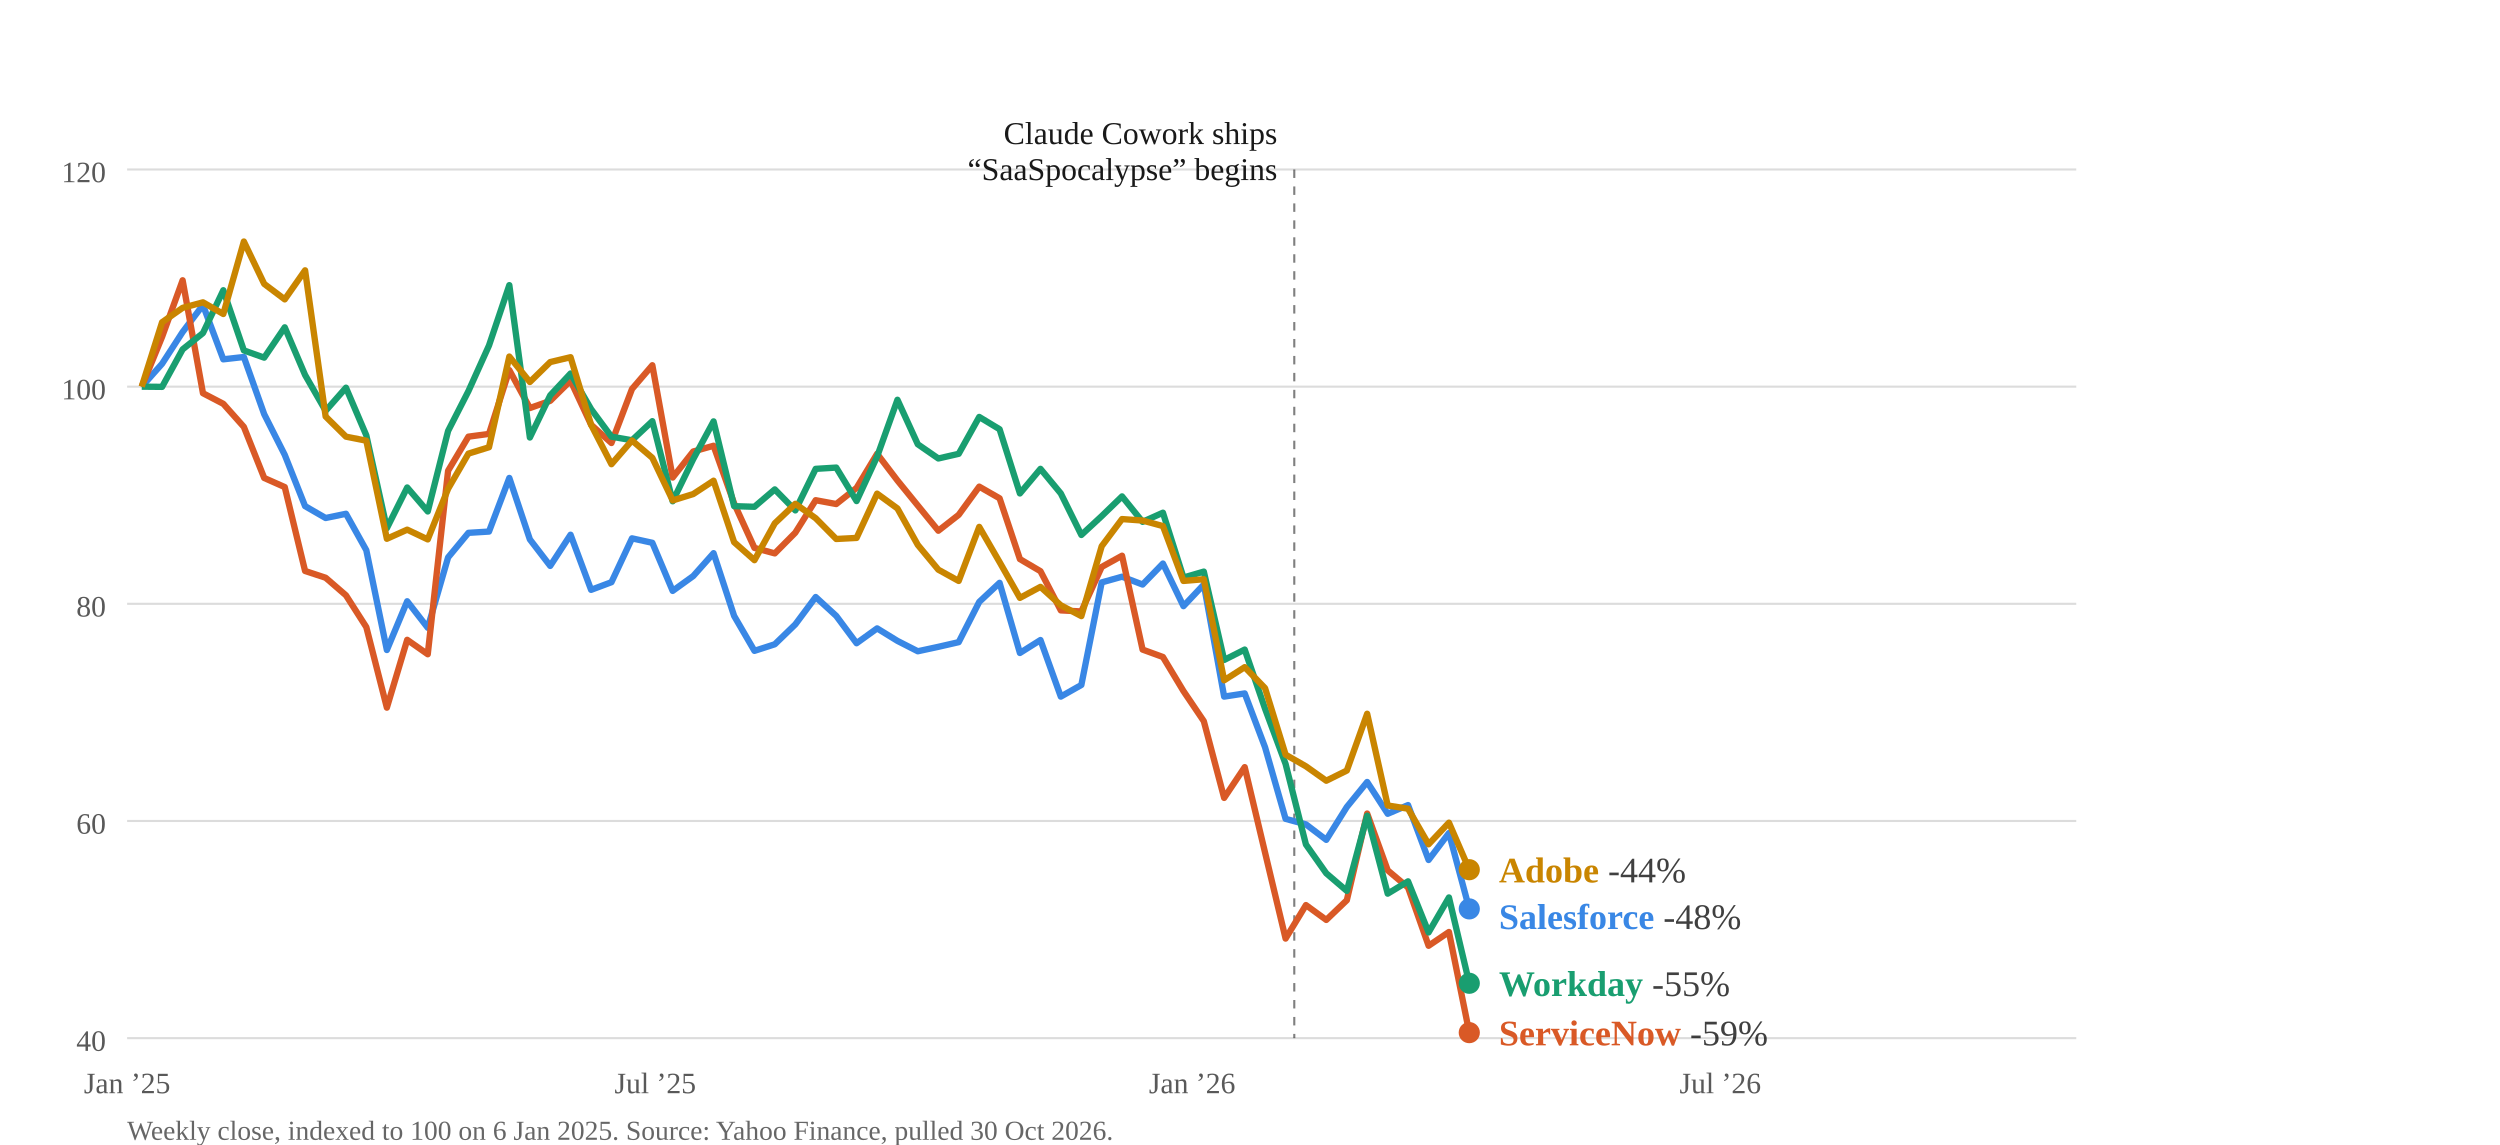
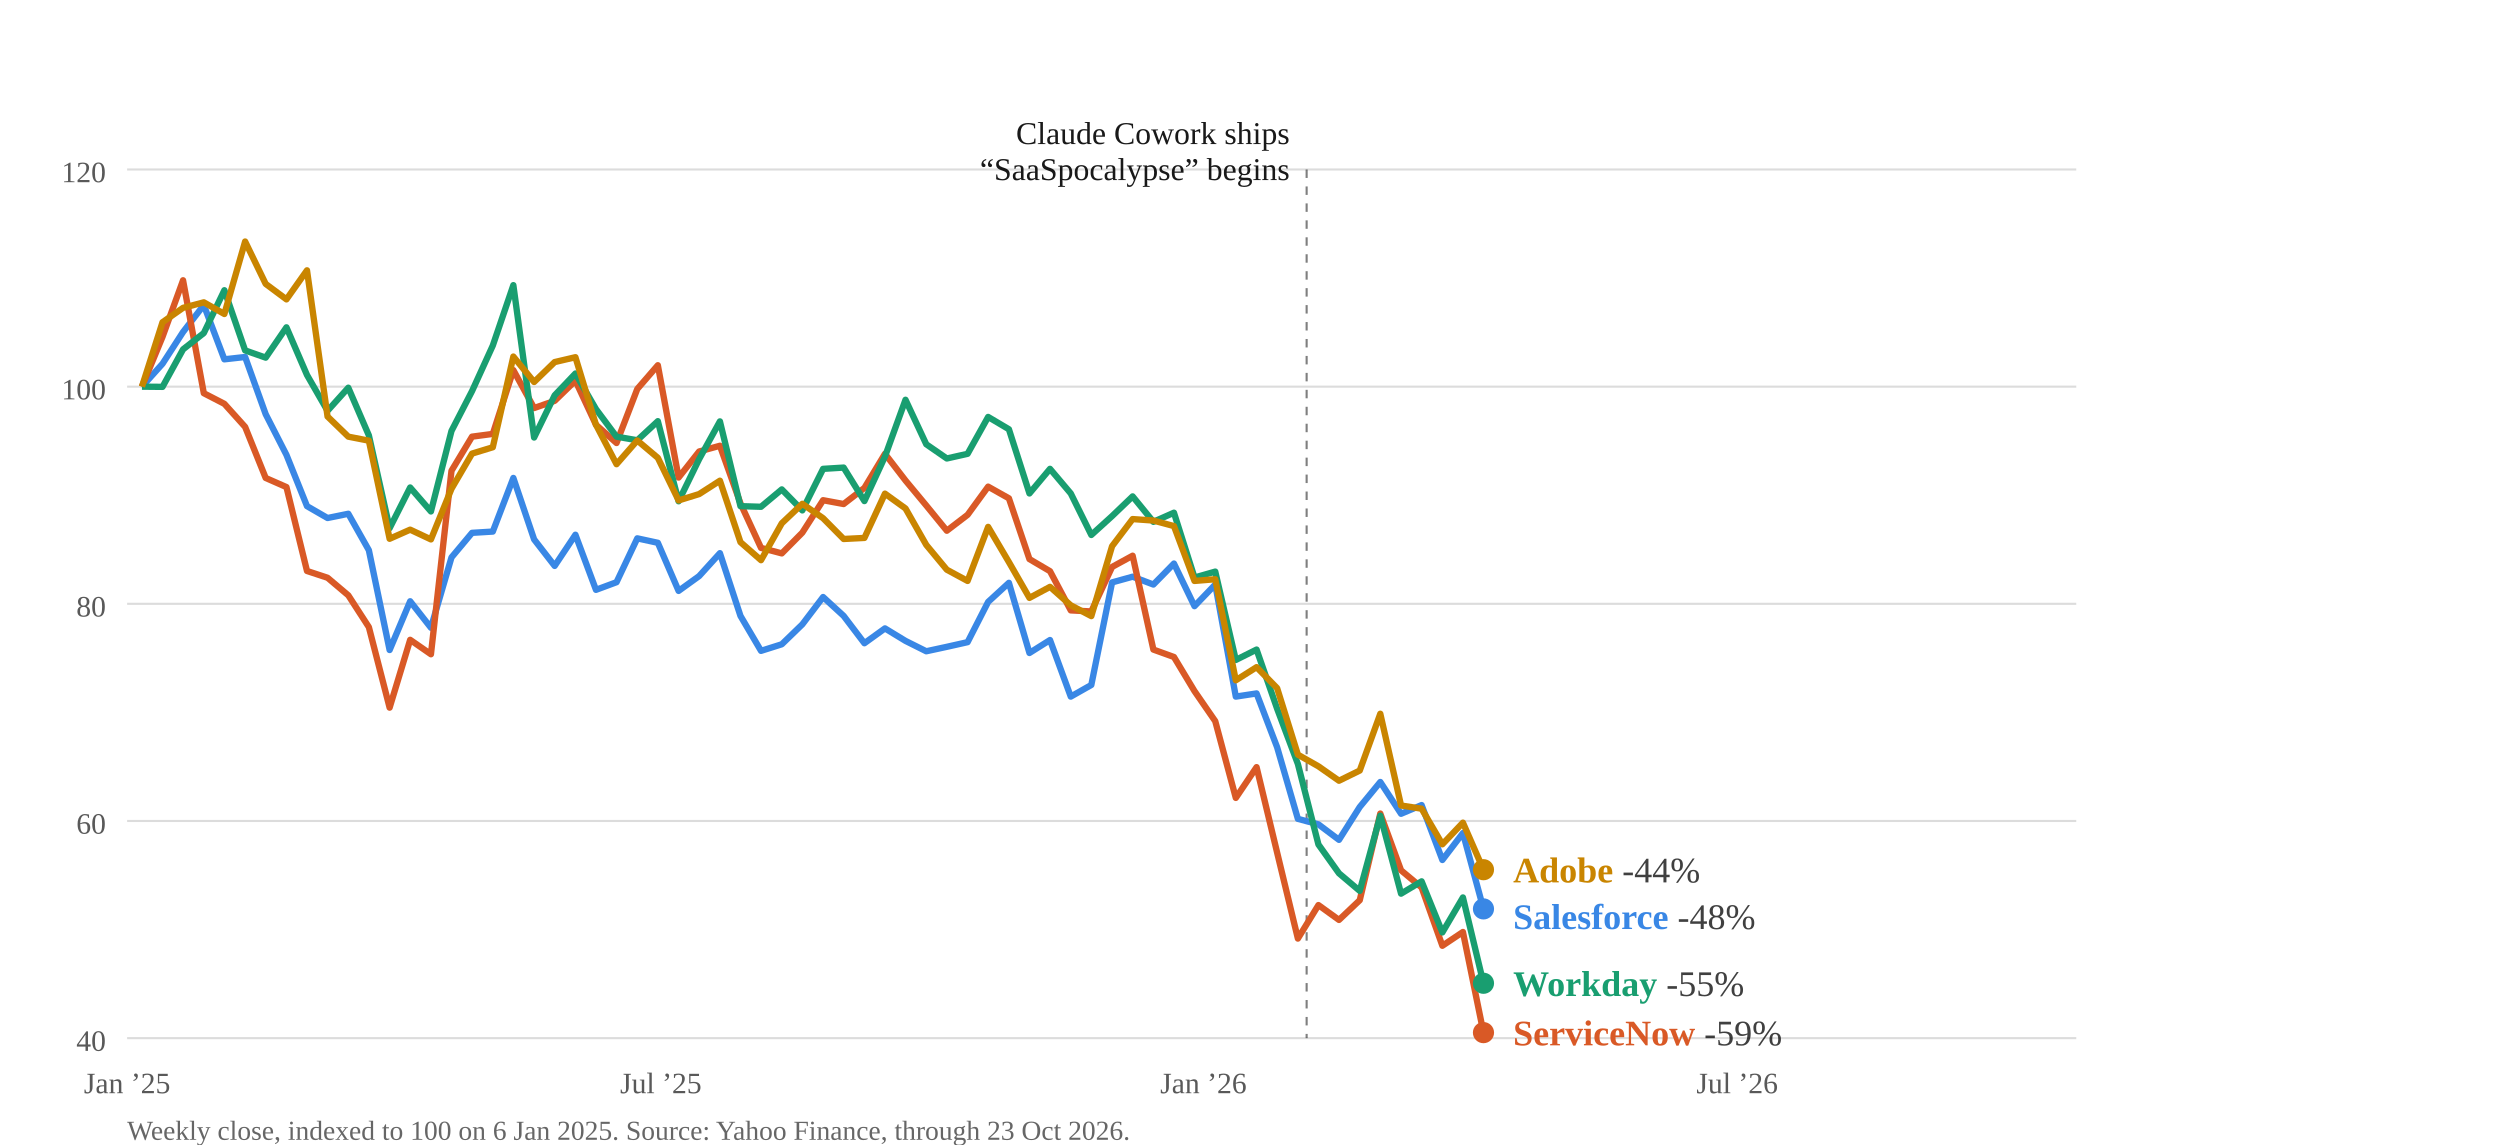
<svg xmlns="http://www.w3.org/2000/svg" viewBox="0 0 1180 540" font-size="17">
  <style>text{fill:currentColor}.grid{stroke:currentColor;stroke-opacity:.14}.ev{stroke:currentColor;stroke-opacity:.5;stroke-dasharray:4 4}.ann{font-size:15px;fill-opacity:.9}</style>
  <line class="grid" x1="60" x2="980" y1="490.0" y2="490.0" />
  <text x="50" y="496.0" text-anchor="end" fill-opacity=".65" font-size="14">40</text>
  <line class="grid" x1="60" x2="980" y1="387.5" y2="387.5" />
  <text x="50" y="393.5" text-anchor="end" fill-opacity=".65" font-size="14">60</text>
  <line class="grid" x1="60" x2="980" y1="285.0" y2="285.0" />
  <text x="50" y="291.0" text-anchor="end" fill-opacity=".65" font-size="14">80</text>
  <line class="grid" x1="60" x2="980" y1="182.5" y2="182.5" />
  <text x="50" y="188.5" text-anchor="end" fill-opacity=".65" font-size="14">100</text>
  <line class="grid" x1="60" x2="980" y1="80.0" y2="80.0" />
  <text x="50" y="86.0" text-anchor="end" fill-opacity=".65" font-size="14">120</text>
  <text x="60.0" y="516" text-anchor="middle" fill-opacity=".65" font-size="14">Jan ’25</text>
-   <text x="309.281" y="516" text-anchor="middle" fill-opacity=".65" font-size="14">Jul ’25</text>
-   <text x="562.695" y="516" text-anchor="middle" fill-opacity=".65" font-size="14">Jan ’26</text>
-   <text x="811.976" y="516" text-anchor="middle" fill-opacity=".65" font-size="14">Jul ’26</text>
-   <line class="ev" x1="610.898" x2="610.898" y1="80" y2="490" />
-   <text class="ann" text-anchor="end" x="602.898" y="68">Claude Cowork ships</text>
-   <text class="ann" text-anchor="end" x="602.898" y="85">“SaaSpocalypse” begins</text>
-   <path fill="none" stroke="#3987e5" stroke-width="3" stroke-linejoin="round" d="M66.9 182.5 L76.5 171.7 L86.2 156.7 L95.8 144.0 L105.4 169.6 L115.1 168.5 L124.7 195.5 L134.4 214.7 L144.0 238.9 L153.7 244.5 L163.3 242.5 L172.9 259.7 L182.6 306.8 L192.2 283.8 L201.9 296.3 L211.5 263.1 L221.1 251.5 L230.8 250.9 L240.4 225.6 L250.1 254.6 L259.7 267.1 L269.3 252.4 L279.0 278.4 L288.6 274.8 L298.3 254.1 L307.9 256.2 L317.5 278.9 L327.2 271.9 L336.8 261.1 L346.5 290.7 L356.1 307.2 L365.7 304.1 L375.4 294.7 L385.0 281.8 L394.7 290.7 L404.3 303.6 L414.0 296.6 L423.6 302.5 L433.2 307.4 L442.9 305.3 L452.5 303.1 L462.2 284.1 L471.8 275.1 L481.4 308.2 L491.1 302.1 L500.7 328.8 L510.4 323.3 L520.0 274.9 L529.6 272.2 L539.3 275.9 L548.9 266.0 L558.6 286.1 L568.2 275.9 L577.8 328.8 L587.5 327.3 L597.1 352.7 L606.8 386.5 L616.4 389.1 L626.0 396.4 L635.7 380.9 L645.3 369.1 L655.0 384.1 L664.6 380.0 L674.3 405.9 L683.9 393.2 L693.5 429.0" />
-   <path fill="none" stroke="#d95926" stroke-width="3" stroke-linejoin="round" d="M66.9 182.5 L76.5 159.0 L86.2 132.3 L95.8 185.6 L105.4 190.6 L115.1 201.5 L124.7 225.6 L134.4 229.9 L144.0 269.5 L153.7 272.7 L163.3 281.0 L172.9 296.0 L182.6 334.0 L192.2 302.0 L201.9 308.8 L211.5 222.2 L221.1 206.1 L230.8 204.8 L240.4 174.7 L250.1 192.6 L259.7 189.2 L269.3 179.7 L279.0 200.5 L288.6 209.1 L298.3 183.6 L307.9 172.4 L317.5 225.4 L327.2 213.1 L336.8 210.4 L346.5 237.6 L356.1 258.6 L365.7 261.2 L375.4 251.4 L385.0 236.1 L394.7 237.9 L404.3 230.3 L414.0 214.2 L423.6 226.8 L433.2 238.6 L442.9 250.5 L452.5 243.0 L462.2 229.7 L471.8 235.2 L481.4 263.9 L491.1 269.6 L500.7 288.1 L510.4 288.6 L520.0 267.6 L529.6 262.3 L539.3 306.6 L548.9 310.1 L558.6 326.2 L568.2 340.4 L577.8 376.6 L587.5 362.1 L597.1 402.4 L606.8 443.0 L616.4 427.2 L626.0 434.2 L635.7 424.9 L645.3 384.0 L655.0 410.8 L664.6 418.9 L674.3 446.4 L683.9 439.9 L693.5 487.4" />
-   <path fill="none" stroke="#199e70" stroke-width="3" stroke-linejoin="round" d="M66.9 182.5 L76.5 182.6 L86.2 164.9 L95.8 157.2 L105.4 137.0 L115.1 165.4 L124.7 168.8 L134.4 154.5 L144.0 177.0 L153.7 193.9 L163.3 183.0 L172.9 205.5 L182.6 249.3 L192.2 230.1 L201.9 241.4 L211.5 203.4 L221.1 184.6 L230.8 163.1 L240.4 134.6 L250.1 206.5 L259.7 186.6 L269.3 176.3 L279.0 193.1 L288.6 206.1 L298.3 207.8 L307.9 198.8 L317.5 236.6 L327.2 216.7 L336.8 198.9 L346.5 238.9 L356.1 239.2 L365.7 231.0 L375.4 240.9 L385.0 221.3 L394.7 220.7 L404.3 236.5 L414.0 215.5 L423.6 188.7 L433.2 209.7 L442.9 216.4 L452.5 214.2 L462.2 196.8 L471.8 202.6 L481.4 232.9 L491.1 221.3 L500.7 232.9 L510.4 252.5 L520.0 243.6 L529.6 234.3 L539.3 246.3 L548.9 242.0 L558.6 272.6 L568.2 269.8 L577.8 311.5 L587.5 306.6 L597.1 334.5 L606.8 360.6 L616.4 398.6 L626.0 412.2 L635.7 420.5 L645.3 385.0 L655.0 421.8 L664.6 416.0 L674.3 440.1 L683.9 423.6 L693.5 464.1" />
-   <path fill="none" stroke="#c98500" stroke-width="3" stroke-linejoin="round" d="M66.9 182.5 L76.5 152.1 L86.2 145.3 L95.8 142.7 L105.4 148.2 L115.1 114.0 L124.7 134.0 L134.4 141.3 L144.0 127.6 L153.7 196.6 L163.3 206.1 L172.9 208.0 L182.6 254.3 L192.2 250.0 L201.9 254.6 L211.5 230.7 L221.1 214.1 L230.8 211.1 L240.4 168.3 L250.1 180.3 L259.7 170.9 L269.3 168.6 L279.0 200.5 L288.6 219.1 L298.3 207.9 L307.9 216.1 L317.5 236.2 L327.2 233.2 L336.8 226.9 L346.5 255.9 L356.1 264.4 L365.7 247.0 L375.4 237.8 L385.0 244.6 L394.7 254.4 L404.3 253.9 L414.0 233.0 L423.6 240.0 L433.2 257.2 L442.9 268.9 L452.5 274.2 L462.2 248.7 L471.8 265.3 L481.4 282.2 L491.1 277.0 L500.7 285.7 L510.4 290.8 L520.0 257.8 L529.6 245.0 L539.3 245.7 L548.9 248.3 L558.6 274.2 L568.2 273.4 L577.8 321.1 L587.5 314.9 L597.1 324.8 L606.8 356.2 L616.4 361.7 L626.0 368.5 L635.7 363.7 L645.3 336.9 L655.0 380.2 L664.6 381.7 L674.3 398.5 L683.9 388.3 L693.5 410.5" />
-   <circle class="end" cx="693.5" cy="410.5" r="5" fill="#c98500" />
-   <text class="end" x="707.5" y="416.5" font-size="17">
+   <text x="311.921" y="516" text-anchor="middle" fill-opacity=".65" font-size="14">Jul ’25</text>
+   <text x="568.018" y="516" text-anchor="middle" fill-opacity=".65" font-size="14">Jan ’26</text>
+   <text x="819.939" y="516" text-anchor="middle" fill-opacity=".65" font-size="14">Jul ’26</text>
+   <line class="ev" x1="616.732" x2="616.732" y1="80" y2="490" />
+   <text class="ann" text-anchor="end" x="608.732" y="68">Claude Cowork ships</text>
+   <text class="ann" text-anchor="end" x="608.732" y="85">“SaaSpocalypse” begins</text>
+   <path fill="none" stroke="#3987e5" stroke-width="3" stroke-linejoin="round" d="M67.0 182.5 L76.7 171.7 L86.4 156.7 L96.2 144.0 L105.9 169.6 L115.7 168.5 L125.4 195.5 L135.2 214.7 L144.9 238.9 L154.6 244.5 L164.4 242.5 L174.1 259.7 L183.9 306.8 L193.6 283.8 L203.4 296.3 L213.1 263.1 L222.8 251.5 L232.6 250.9 L242.3 225.6 L252.1 254.6 L261.8 267.1 L271.6 252.4 L281.3 278.4 L291.0 274.8 L300.8 254.1 L310.5 256.2 L320.3 278.9 L330.0 271.9 L339.8 261.1 L349.5 290.7 L359.2 307.2 L369.0 304.1 L378.7 294.7 L388.5 281.8 L398.2 290.7 L408.0 303.6 L417.7 296.6 L427.4 302.5 L437.2 307.4 L446.9 305.3 L456.7 303.1 L466.4 284.1 L476.2 275.1 L485.9 308.2 L495.6 302.1 L505.4 328.8 L515.1 323.3 L524.9 274.9 L534.6 272.2 L544.4 275.9 L554.1 266.0 L563.8 286.1 L573.6 275.9 L583.3 328.8 L593.1 327.3 L602.8 352.7 L612.6 386.5 L622.3 389.1 L632.0 396.4 L641.8 380.9 L651.5 369.1 L661.3 384.1 L671.0 380.0 L680.8 405.9 L690.5 393.2 L700.2 429.0" />
+   <path fill="none" stroke="#d95926" stroke-width="3" stroke-linejoin="round" d="M67.0 182.5 L76.7 159.0 L86.4 132.3 L96.2 185.6 L105.9 190.6 L115.7 201.5 L125.4 225.6 L135.2 229.9 L144.9 269.5 L154.6 272.7 L164.4 281.0 L174.1 296.0 L183.9 334.0 L193.6 302.0 L203.4 308.8 L213.1 222.2 L222.8 206.1 L232.6 204.8 L242.3 174.7 L252.1 192.6 L261.8 189.2 L271.6 179.7 L281.3 200.5 L291.0 209.1 L300.8 183.6 L310.5 172.4 L320.3 225.4 L330.0 213.1 L339.8 210.4 L349.5 237.6 L359.2 258.6 L369.0 261.2 L378.7 251.4 L388.5 236.1 L398.2 237.9 L408.0 230.3 L417.7 214.2 L427.4 226.8 L437.2 238.6 L446.9 250.5 L456.7 243.0 L466.4 229.7 L476.2 235.2 L485.9 263.9 L495.6 269.6 L505.4 288.1 L515.1 288.6 L524.9 267.6 L534.6 262.3 L544.4 306.6 L554.1 310.1 L563.8 326.2 L573.6 340.4 L583.3 376.6 L593.1 362.1 L602.8 402.4 L612.6 443.0 L622.3 427.2 L632.0 434.2 L641.8 424.9 L651.5 384.0 L661.3 410.8 L671.0 418.9 L680.8 446.4 L690.5 439.9 L700.2 487.4" />
+   <path fill="none" stroke="#199e70" stroke-width="3" stroke-linejoin="round" d="M67.0 182.5 L76.7 182.6 L86.4 164.9 L96.2 157.2 L105.9 137.0 L115.7 165.4 L125.4 168.8 L135.2 154.5 L144.9 177.0 L154.6 193.9 L164.4 183.0 L174.1 205.5 L183.9 249.3 L193.6 230.1 L203.4 241.4 L213.1 203.4 L222.8 184.6 L232.6 163.1 L242.3 134.6 L252.1 206.5 L261.8 186.6 L271.6 176.3 L281.3 193.1 L291.0 206.1 L300.8 207.8 L310.5 198.8 L320.3 236.6 L330.0 216.7 L339.8 198.9 L349.5 238.9 L359.2 239.2 L369.0 231.0 L378.7 240.9 L388.5 221.3 L398.2 220.7 L408.0 236.5 L417.7 215.5 L427.4 188.7 L437.2 209.7 L446.9 216.4 L456.7 214.2 L466.4 196.8 L476.2 202.6 L485.9 232.9 L495.6 221.3 L505.4 232.9 L515.1 252.5 L524.9 243.6 L534.6 234.3 L544.4 246.3 L554.1 242.0 L563.8 272.6 L573.6 269.8 L583.3 311.5 L593.1 306.6 L602.8 334.5 L612.6 360.6 L622.3 398.6 L632.0 412.2 L641.8 420.5 L651.5 385.0 L661.3 421.8 L671.0 416.0 L680.8 440.1 L690.5 423.6 L700.2 464.1" />
+   <path fill="none" stroke="#c98500" stroke-width="3" stroke-linejoin="round" d="M67.0 182.5 L76.7 152.1 L86.4 145.3 L96.2 142.7 L105.9 148.2 L115.7 114.0 L125.4 134.0 L135.2 141.3 L144.9 127.6 L154.6 196.6 L164.4 206.1 L174.1 208.0 L183.9 254.3 L193.6 250.0 L203.4 254.6 L213.1 230.7 L222.8 214.1 L232.6 211.1 L242.3 168.3 L252.1 180.3 L261.8 170.9 L271.6 168.6 L281.3 200.5 L291.0 219.1 L300.8 207.9 L310.5 216.1 L320.3 236.2 L330.0 233.2 L339.8 226.9 L349.5 255.9 L359.2 264.4 L369.0 247.0 L378.7 237.8 L388.5 244.6 L398.2 254.4 L408.0 253.9 L417.7 233.0 L427.4 240.0 L437.2 257.2 L446.9 268.9 L456.7 274.2 L466.4 248.7 L476.2 265.3 L485.9 282.2 L495.6 277.0 L505.4 285.7 L515.1 290.8 L524.9 257.8 L534.6 245.0 L544.4 245.7 L554.1 248.3 L563.8 274.2 L573.6 273.4 L583.3 321.1 L593.1 314.9 L602.8 324.8 L612.6 356.2 L622.3 361.7 L632.0 368.5 L641.8 363.7 L651.5 336.9 L661.3 380.2 L671.0 381.7 L680.8 398.5 L690.5 388.3 L700.2 410.5" />
+   <circle class="end" cx="700.2" cy="410.5" r="5" fill="#c98500" />
+   <text class="end" x="714.2" y="416.5" font-size="17">
    <tspan fill="#c98500" font-weight="600">Adobe</tspan>
    <tspan fill-opacity=".75">-44%</tspan>
  </text>
-   <circle class="end" cx="693.5" cy="429.0" r="5" fill="#3987e5" />
-   <text class="end" x="707.5" y="438.5" font-size="17">
+   <circle class="end" cx="700.2" cy="429.0" r="5" fill="#3987e5" />
+   <text class="end" x="714.2" y="438.5" font-size="17">
    <tspan fill="#3987e5" font-weight="600">Salesforce</tspan>
    <tspan fill-opacity=".75">-48%</tspan>
  </text>
-   <circle class="end" cx="693.5" cy="464.1" r="5" fill="#199e70" />
-   <text class="end" x="707.5" y="470.1" font-size="17">
+   <circle class="end" cx="700.2" cy="464.1" r="5" fill="#199e70" />
+   <text class="end" x="714.2" y="470.1" font-size="17">
    <tspan fill="#199e70" font-weight="600">Workday</tspan>
    <tspan fill-opacity=".75">-55%</tspan>
  </text>
-   <circle class="end" cx="693.5" cy="487.4" r="5" fill="#d95926" />
-   <text class="end" x="707.5" y="493.4" font-size="17">
+   <circle class="end" cx="700.2" cy="487.4" r="5" fill="#d95926" />
+   <text class="end" x="714.2" y="493.4" font-size="17">
    <tspan fill="#d95926" font-weight="600">ServiceNow</tspan>
    <tspan fill-opacity=".75">-59%</tspan>
  </text>
-   <text x="60" y="538" font-size="13" fill-opacity=".6">Weekly close, indexed to 100 on 6 Jan 2025. Source: Yahoo Finance, pulled 30 Oct 2026.</text>
+   <text x="60" y="538" font-size="13" fill-opacity=".6">Weekly close, indexed to 100 on 6 Jan 2025. Source: Yahoo Finance, through 23 Oct 2026.</text>
</svg>
